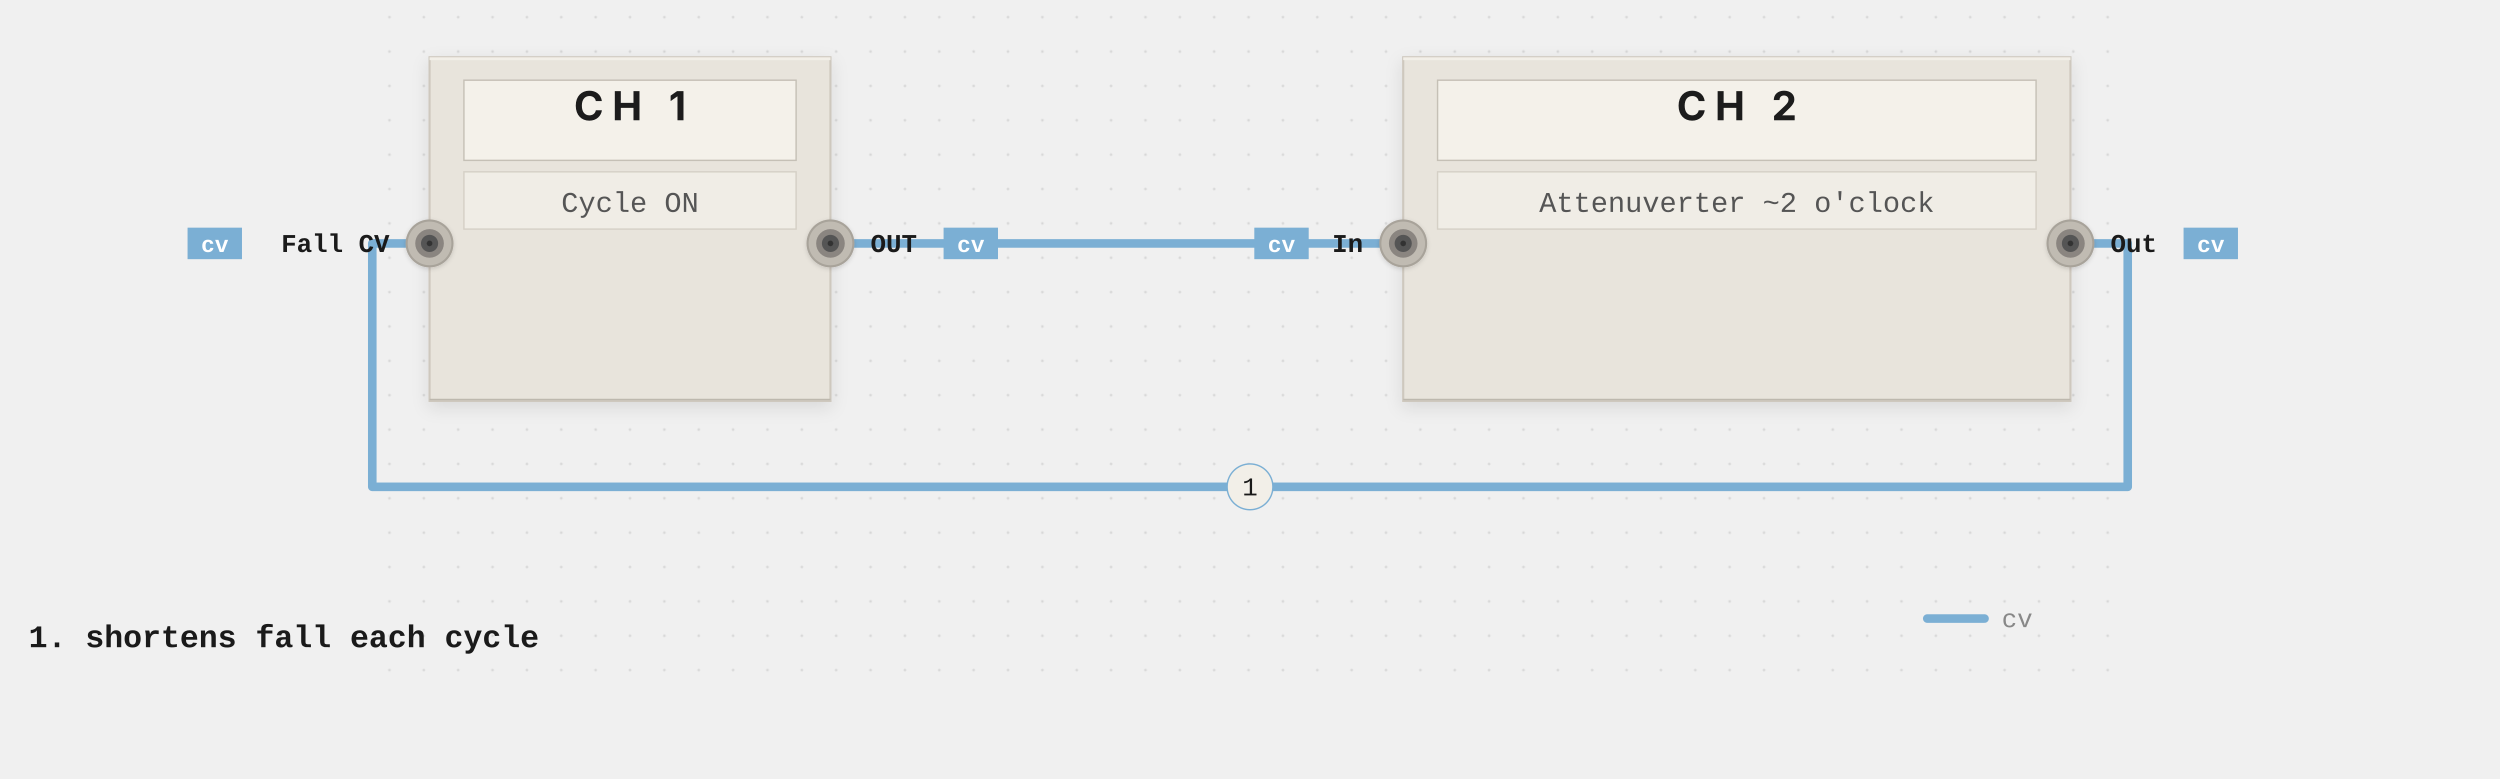
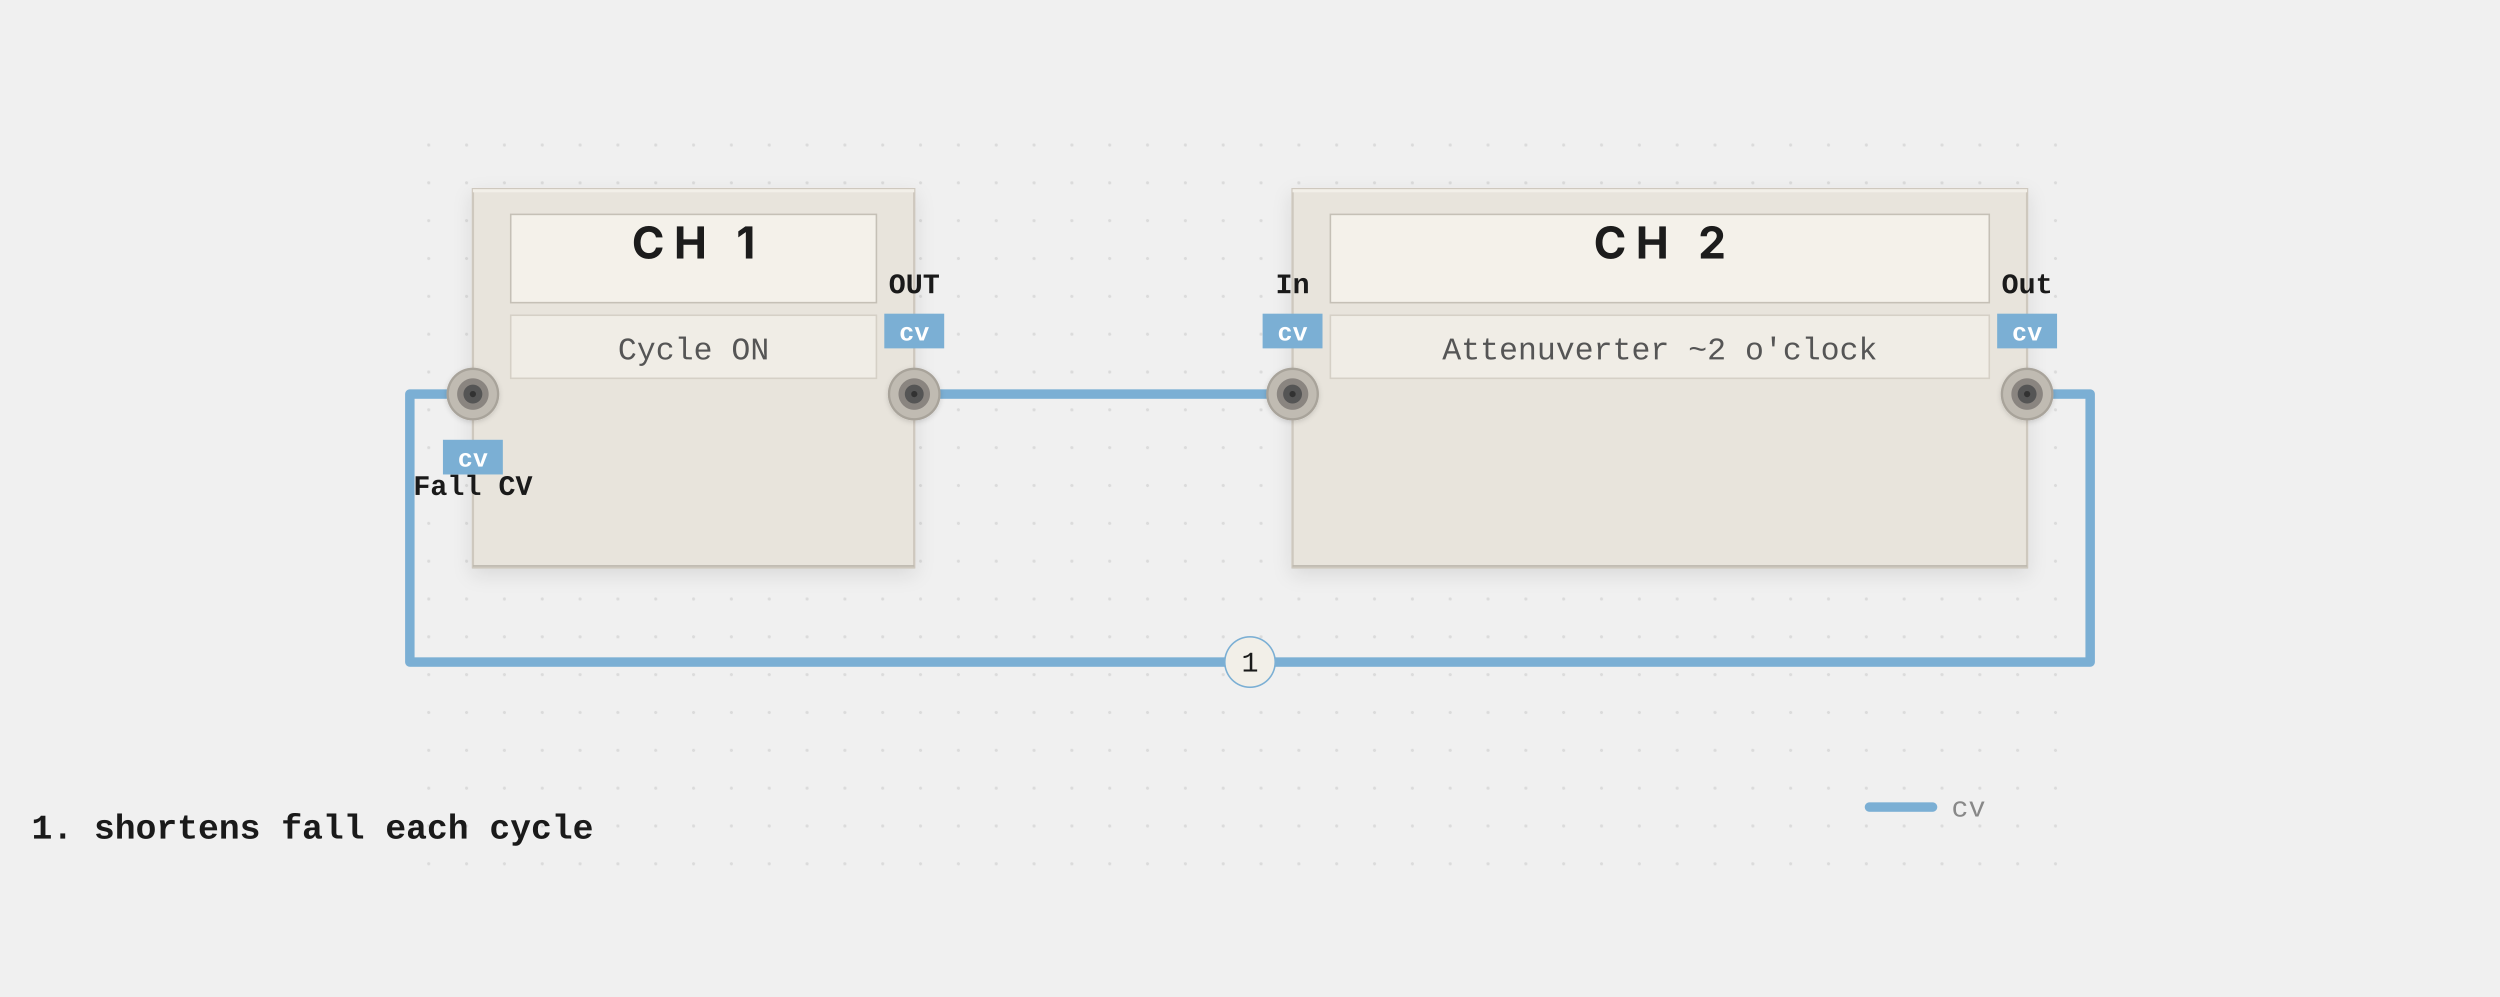
- <svg xmlns="http://www.w3.org/2000/svg" viewBox="-130 0 873 272" width="100%" data-pf-min-width="873" role="img" aria-labelledby="pf-59e4d2-title pf-59e4d2-desc">
+ <svg xmlns="http://www.w3.org/2000/svg" viewBox="-130 -40 793 316" width="100%" data-pf-min-width="793" role="img" aria-labelledby="pf-50e8c8-title pf-50e8c8-desc">
  <style>@media print { .pf-panel, .pf-jack { filter: none; } }</style>
  <defs>
-     <filter id="pf-59e4d2-panel-shadow" x="-20%" y="-20%" width="140%" height="140%">
+     <filter id="pf-50e8c8-panel-shadow" x="-20%" y="-20%" width="140%" height="140%">
      <feDropShadow dx="0" dy="2" stdDeviation="3" flood-opacity="0.1" />
    </filter>
-     <filter id="pf-59e4d2-jack-shadow" x="-20%" y="-20%" width="140%" height="140%">
+     <filter id="pf-50e8c8-jack-shadow" x="-20%" y="-20%" width="140%" height="140%">
      <feDropShadow dx="0" dy="0.5" stdDeviation="0.8" flood-opacity="0.15" />
    </filter>
-     <pattern id="pf-59e4d2-dots" width="12" height="12" patternUnits="userSpaceOnUse">
+     <pattern id="pf-50e8c8-dots" width="12" height="12" patternUnits="userSpaceOnUse">
      <circle cx="6" cy="6" r="0.5" fill="#aaaaaa" opacity="0.3" />
    </pattern>
  </defs>
  <g class="pf-layer-bg">
-     <rect width="613" height="236" fill="url(#pf-59e4d2-dots)" />
+     <rect width="533" height="236" fill="url(#pf-50e8c8-dots)" />
  </g>
  <g class="pf-layer-cables">
-     <path d="M 160 85 C 240 85, 280 85, 360 85" stroke="#7bafd4" stroke-width="3" fill="none" stroke-linecap="round" stroke-linejoin="round" data-connection="conn-0" data-signal="cv" />
-     <path d="M 593 85 L 613 85 L 613 170 L 0 170 L 0 85 L 20 85" stroke="#7bafd4" stroke-width="3" fill="none" stroke-linecap="round" stroke-linejoin="round" data-connection="conn-1" data-signal="cv" />
+     <path d="M 160 85 C 208 85, 232 85, 280 85" stroke="#7bafd4" stroke-width="3" fill="none" stroke-linecap="round" stroke-linejoin="round" data-connection="conn-0" data-signal="cv" />
+     <path d="M 513 85 L 533 85 L 533 170 L 0 170 L 0 85 L 20 85" stroke="#7bafd4" stroke-width="3" fill="none" stroke-linecap="round" stroke-linejoin="round" data-connection="conn-1" data-signal="cv" />
    <circle cx="160" cy="85" r="3.5" fill="#6a9ec3" />
-     <circle cx="360" cy="85" r="3.5" fill="#6a9ec3" />
-     <circle cx="593" cy="85" r="3.5" fill="#6a9ec3" />
+     <circle cx="280" cy="85" r="3.5" fill="#6a9ec3" />
+     <circle cx="513" cy="85" r="3.5" fill="#6a9ec3" />
    <circle cx="20" cy="85" r="3.5" fill="#6a9ec3" />
  </g>
  <g class="pf-layer-panels">
-     <g data-module="MATHS" filter="url(#pf-59e4d2-panel-shadow)">
+     <g data-module="MATHS" filter="url(#pf-50e8c8-panel-shadow)">
      <rect x="20" y="20" width="140" height="120" fill="#e8e4dc" stroke="#cec8be" stroke-width="0.75" rx="0" />
      <line x1="20" y1="20.5" x2="160" y2="20.5" stroke="#f2efe8" stroke-width="1" />
      <line x1="20" y1="139.5" x2="160" y2="139.5" stroke="#bdb8ae" stroke-width="0.5" />
      <rect x="32" y="28" width="116" height="28" fill="#f4f1ea" stroke="#c5c0b6" stroke-width="0.5" />
      <text x="90" y="42" text-anchor="middle" font-family="system-ui, -apple-system, BlinkMacSystemFont, 'Segoe UI', sans-serif" font-size="14" font-weight="700" fill="#1a1a1a" letter-spacing="3">CH 1</text>
    </g>
-     <g data-module="MATHS" filter="url(#pf-59e4d2-panel-shadow)">
-       <rect x="360" y="20" width="233" height="120" fill="#e8e4dc" stroke="#cec8be" stroke-width="0.75" rx="0" />
-       <line x1="360" y1="20.5" x2="593" y2="20.5" stroke="#f2efe8" stroke-width="1" />
-       <line x1="360" y1="139.5" x2="593" y2="139.5" stroke="#bdb8ae" stroke-width="0.5" />
-       <rect x="372" y="28" width="209" height="28" fill="#f4f1ea" stroke="#c5c0b6" stroke-width="0.5" />
-       <text x="476.5" y="42" text-anchor="middle" font-family="system-ui, -apple-system, BlinkMacSystemFont, 'Segoe UI', sans-serif" font-size="14" font-weight="700" fill="#1a1a1a" letter-spacing="3">CH 2</text>
+     <g data-module="MATHS" filter="url(#pf-50e8c8-panel-shadow)">
+       <rect x="280" y="20" width="233" height="120" fill="#e8e4dc" stroke="#cec8be" stroke-width="0.75" rx="0" />
+       <line x1="280" y1="20.5" x2="513" y2="20.5" stroke="#f2efe8" stroke-width="1" />
+       <line x1="280" y1="139.5" x2="513" y2="139.5" stroke="#bdb8ae" stroke-width="0.5" />
+       <rect x="292" y="28" width="209" height="28" fill="#f4f1ea" stroke="#c5c0b6" stroke-width="0.5" />
+       <text x="396.5" y="42" text-anchor="middle" font-family="system-ui, -apple-system, BlinkMacSystemFont, 'Segoe UI', sans-serif" font-size="14" font-weight="700" fill="#1a1a1a" letter-spacing="3">CH 2</text>
    </g>
  </g>
  <g class="pf-layer-params">
    <rect x="32" y="60" width="116" height="20" fill="#f0ede6" stroke="#d5d0c6" stroke-width="0.5" />
    <text x="90" y="74" text-anchor="middle" font-family="'SF Mono', 'Fira Code', Consolas, 'Courier New', monospace" font-size="10" fill="#555555">Cycle ON</text>
-     <rect x="372" y="60" width="209" height="20" fill="#f0ede6" stroke="#d5d0c6" stroke-width="0.5" />
-     <text x="476.5" y="74" text-anchor="middle" font-family="'SF Mono', 'Fira Code', Consolas, 'Courier New', monospace" font-size="10" fill="#555555">Attenuverter ~2 o'clock</text>
+     <rect x="292" y="60" width="209" height="20" fill="#f0ede6" stroke="#d5d0c6" stroke-width="0.5" />
+     <text x="396.5" y="74" text-anchor="middle" font-family="'SF Mono', 'Fira Code', Consolas, 'Courier New', monospace" font-size="10" fill="#555555">Attenuverter ~2 o'clock</text>
  </g>
  <g class="pf-layer-jacks">
-     <g data-port="maths--ch-1.fall cv" filter="url(#pf-59e4d2-jack-shadow)">
+     <g data-port="maths--ch-1.fall cv" filter="url(#pf-50e8c8-jack-shadow)">
      <circle cx="20" cy="85" r="8" fill="#c0bbb2" stroke="#a8a39a" stroke-width="0.75" />
      <circle cx="20" cy="85" r="5" fill="#8a8580" />
      <circle cx="20" cy="85" r="3" fill="#555555" />
      <circle cx="20" cy="85" r="1" fill="#333333" />
    </g>
-     <g data-port="maths--ch-1.out" filter="url(#pf-59e4d2-jack-shadow)">
+     <g data-port="maths--ch-1.out" filter="url(#pf-50e8c8-jack-shadow)">
      <circle cx="160" cy="85" r="8" fill="#c0bbb2" stroke="#a8a39a" stroke-width="0.75" />
      <circle cx="160" cy="85" r="5" fill="#8a8580" />
      <circle cx="160" cy="85" r="3" fill="#555555" />
      <circle cx="160" cy="85" r="1" fill="#333333" />
    </g>
-     <g data-port="maths--ch-2.in" filter="url(#pf-59e4d2-jack-shadow)">
-       <circle cx="360" cy="85" r="8" fill="#c0bbb2" stroke="#a8a39a" stroke-width="0.75" />
-       <circle cx="360" cy="85" r="5" fill="#8a8580" />
-       <circle cx="360" cy="85" r="3" fill="#555555" />
-       <circle cx="360" cy="85" r="1" fill="#333333" />
+     <g data-port="maths--ch-2.in" filter="url(#pf-50e8c8-jack-shadow)">
+       <circle cx="280" cy="85" r="8" fill="#c0bbb2" stroke="#a8a39a" stroke-width="0.75" />
+       <circle cx="280" cy="85" r="5" fill="#8a8580" />
+       <circle cx="280" cy="85" r="3" fill="#555555" />
+       <circle cx="280" cy="85" r="1" fill="#333333" />
    </g>
-     <g data-port="maths--ch-2.out" filter="url(#pf-59e4d2-jack-shadow)">
-       <circle cx="593" cy="85" r="8" fill="#c0bbb2" stroke="#a8a39a" stroke-width="0.75" />
-       <circle cx="593" cy="85" r="5" fill="#8a8580" />
-       <circle cx="593" cy="85" r="3" fill="#555555" />
-       <circle cx="593" cy="85" r="1" fill="#333333" />
+     <g data-port="maths--ch-2.out" filter="url(#pf-50e8c8-jack-shadow)">
+       <circle cx="513" cy="85" r="8" fill="#c0bbb2" stroke="#a8a39a" stroke-width="0.75" />
+       <circle cx="513" cy="85" r="5" fill="#8a8580" />
+       <circle cx="513" cy="85" r="3" fill="#555555" />
+       <circle cx="513" cy="85" r="1" fill="#333333" />
    </g>
  </g>
  <g class="pf-layer-labels">
-     <text x="6" y="88" font-family="'SF Mono', 'Fira Code', Consolas, 'Courier New', monospace" font-size="9" fill="#1a1a1a" font-weight="600" text-anchor="end">Fall CV</text>
-     <rect class="pf-port-pill" x="-64.5" y="79.5" width="19" height="11" rx="0" fill="#7bafd4" data-signal="cv" />
-     <text class="pf-port-pill-text" x="-55" y="88" text-anchor="middle" font-family="'SF Mono', 'Fira Code', Consolas, 'Courier New', monospace" font-size="8" fill="#ffffff" font-weight="600">cv</text>
-     <text x="174" y="88" font-family="'SF Mono', 'Fira Code', Consolas, 'Courier New', monospace" font-size="9" fill="#1a1a1a" font-weight="600" text-anchor="start">OUT</text>
-     <rect class="pf-port-pill" x="199.5" y="79.5" width="19" height="11" rx="0" fill="#7bafd4" data-signal="cv" />
-     <text class="pf-port-pill-text" x="209" y="88" text-anchor="middle" font-family="'SF Mono', 'Fira Code', Consolas, 'Courier New', monospace" font-size="8" fill="#ffffff" font-weight="600">cv</text>
-     <text x="346" y="88" font-family="'SF Mono', 'Fira Code', Consolas, 'Courier New', monospace" font-size="9" fill="#1a1a1a" font-weight="600" text-anchor="end">In</text>
-     <rect class="pf-port-pill" x="308" y="79.5" width="19" height="11" rx="0" fill="#7bafd4" data-signal="cv" />
-     <text class="pf-port-pill-text" x="317.5" y="88" text-anchor="middle" font-family="'SF Mono', 'Fira Code', Consolas, 'Courier New', monospace" font-size="8" fill="#ffffff" font-weight="600">cv</text>
-     <text x="607" y="88" font-family="'SF Mono', 'Fira Code', Consolas, 'Courier New', monospace" font-size="9" fill="#1a1a1a" font-weight="600" text-anchor="start">Out</text>
-     <rect class="pf-port-pill" x="632.5" y="79.5" width="19" height="11" rx="0" fill="#7bafd4" data-signal="cv" />
-     <text class="pf-port-pill-text" x="642" y="88" text-anchor="middle" font-family="'SF Mono', 'Fira Code', Consolas, 'Courier New', monospace" font-size="8" fill="#ffffff" font-weight="600">cv</text>
+     <text x="20" y="117" font-family="'SF Mono', 'Fira Code', Consolas, 'Courier New', monospace" font-size="9" fill="#1a1a1a" font-weight="600" text-anchor="middle">Fall CV</text>
+     <rect class="pf-port-pill" x="10.5" y="99.5" width="19" height="11" rx="0" fill="#7bafd4" data-signal="cv" />
+     <text class="pf-port-pill-text" x="20" y="108" text-anchor="middle" font-family="'SF Mono', 'Fira Code', Consolas, 'Courier New', monospace" font-size="8" fill="#ffffff" font-weight="600">cv</text>
+     <text x="160" y="53" font-family="'SF Mono', 'Fira Code', Consolas, 'Courier New', monospace" font-size="9" fill="#1a1a1a" font-weight="600" text-anchor="middle">OUT</text>
+     <rect class="pf-port-pill" x="150.5" y="59.5" width="19" height="11" rx="0" fill="#7bafd4" data-signal="cv" />
+     <text class="pf-port-pill-text" x="160" y="68" text-anchor="middle" font-family="'SF Mono', 'Fira Code', Consolas, 'Courier New', monospace" font-size="8" fill="#ffffff" font-weight="600">cv</text>
+     <text x="280" y="53" font-family="'SF Mono', 'Fira Code', Consolas, 'Courier New', monospace" font-size="9" fill="#1a1a1a" font-weight="600" text-anchor="middle">In</text>
+     <rect class="pf-port-pill" x="270.5" y="59.5" width="19" height="11" rx="0" fill="#7bafd4" data-signal="cv" />
+     <text class="pf-port-pill-text" x="280" y="68" text-anchor="middle" font-family="'SF Mono', 'Fira Code', Consolas, 'Courier New', monospace" font-size="8" fill="#ffffff" font-weight="600">cv</text>
+     <text x="513" y="53" font-family="'SF Mono', 'Fira Code', Consolas, 'Courier New', monospace" font-size="9" fill="#1a1a1a" font-weight="600" text-anchor="middle">Out</text>
+     <rect class="pf-port-pill" x="503.5" y="59.5" width="19" height="11" rx="0" fill="#7bafd4" data-signal="cv" />
+     <text class="pf-port-pill-text" x="513" y="68" text-anchor="middle" font-family="'SF Mono', 'Fira Code', Consolas, 'Courier New', monospace" font-size="8" fill="#ffffff" font-weight="600">cv</text>
  </g>
  <g class="pf-layer-annotations">
-     <circle cx="306.5" cy="170" r="8" fill="#f2efe8" stroke="#7bafd4" stroke-width="0.5" data-annotation-marker="1" />
-     <text x="306.5" y="173" text-anchor="middle" font-family="'SF Mono', 'Fira Code', Consolas, 'Courier New', monospace" font-size="9" fill="#1a1a1a">1</text>
+     <circle cx="266.5" cy="170" r="8" fill="#f2efe8" stroke="#7bafd4" stroke-width="0.5" data-annotation-marker="1" />
+     <text x="266.5" y="173" text-anchor="middle" font-family="'SF Mono', 'Fira Code', Consolas, 'Courier New', monospace" font-size="9" fill="#1a1a1a">1</text>
    <text x="-120" y="226" font-family="'SF Mono', 'Fira Code', Consolas, 'Courier New', monospace" font-size="11" font-weight="600" fill="#1a1a1a">1. shortens fall each cycle</text>
  </g>
  <g class="pf-layer-legend">
-     <g transform="translate(543, 216)">
+     <g transform="translate(463, 216)">
      <line x1="0" y1="0" x2="20" y2="0" stroke="#7bafd4" stroke-width="3" stroke-linecap="round" />
      <text x="26" y="3" font-family="'SF Mono', 'Fira Code', Consolas, 'Courier New', monospace" font-size="9" fill="#888888">cv</text>
    </g>
  </g>
</svg>
